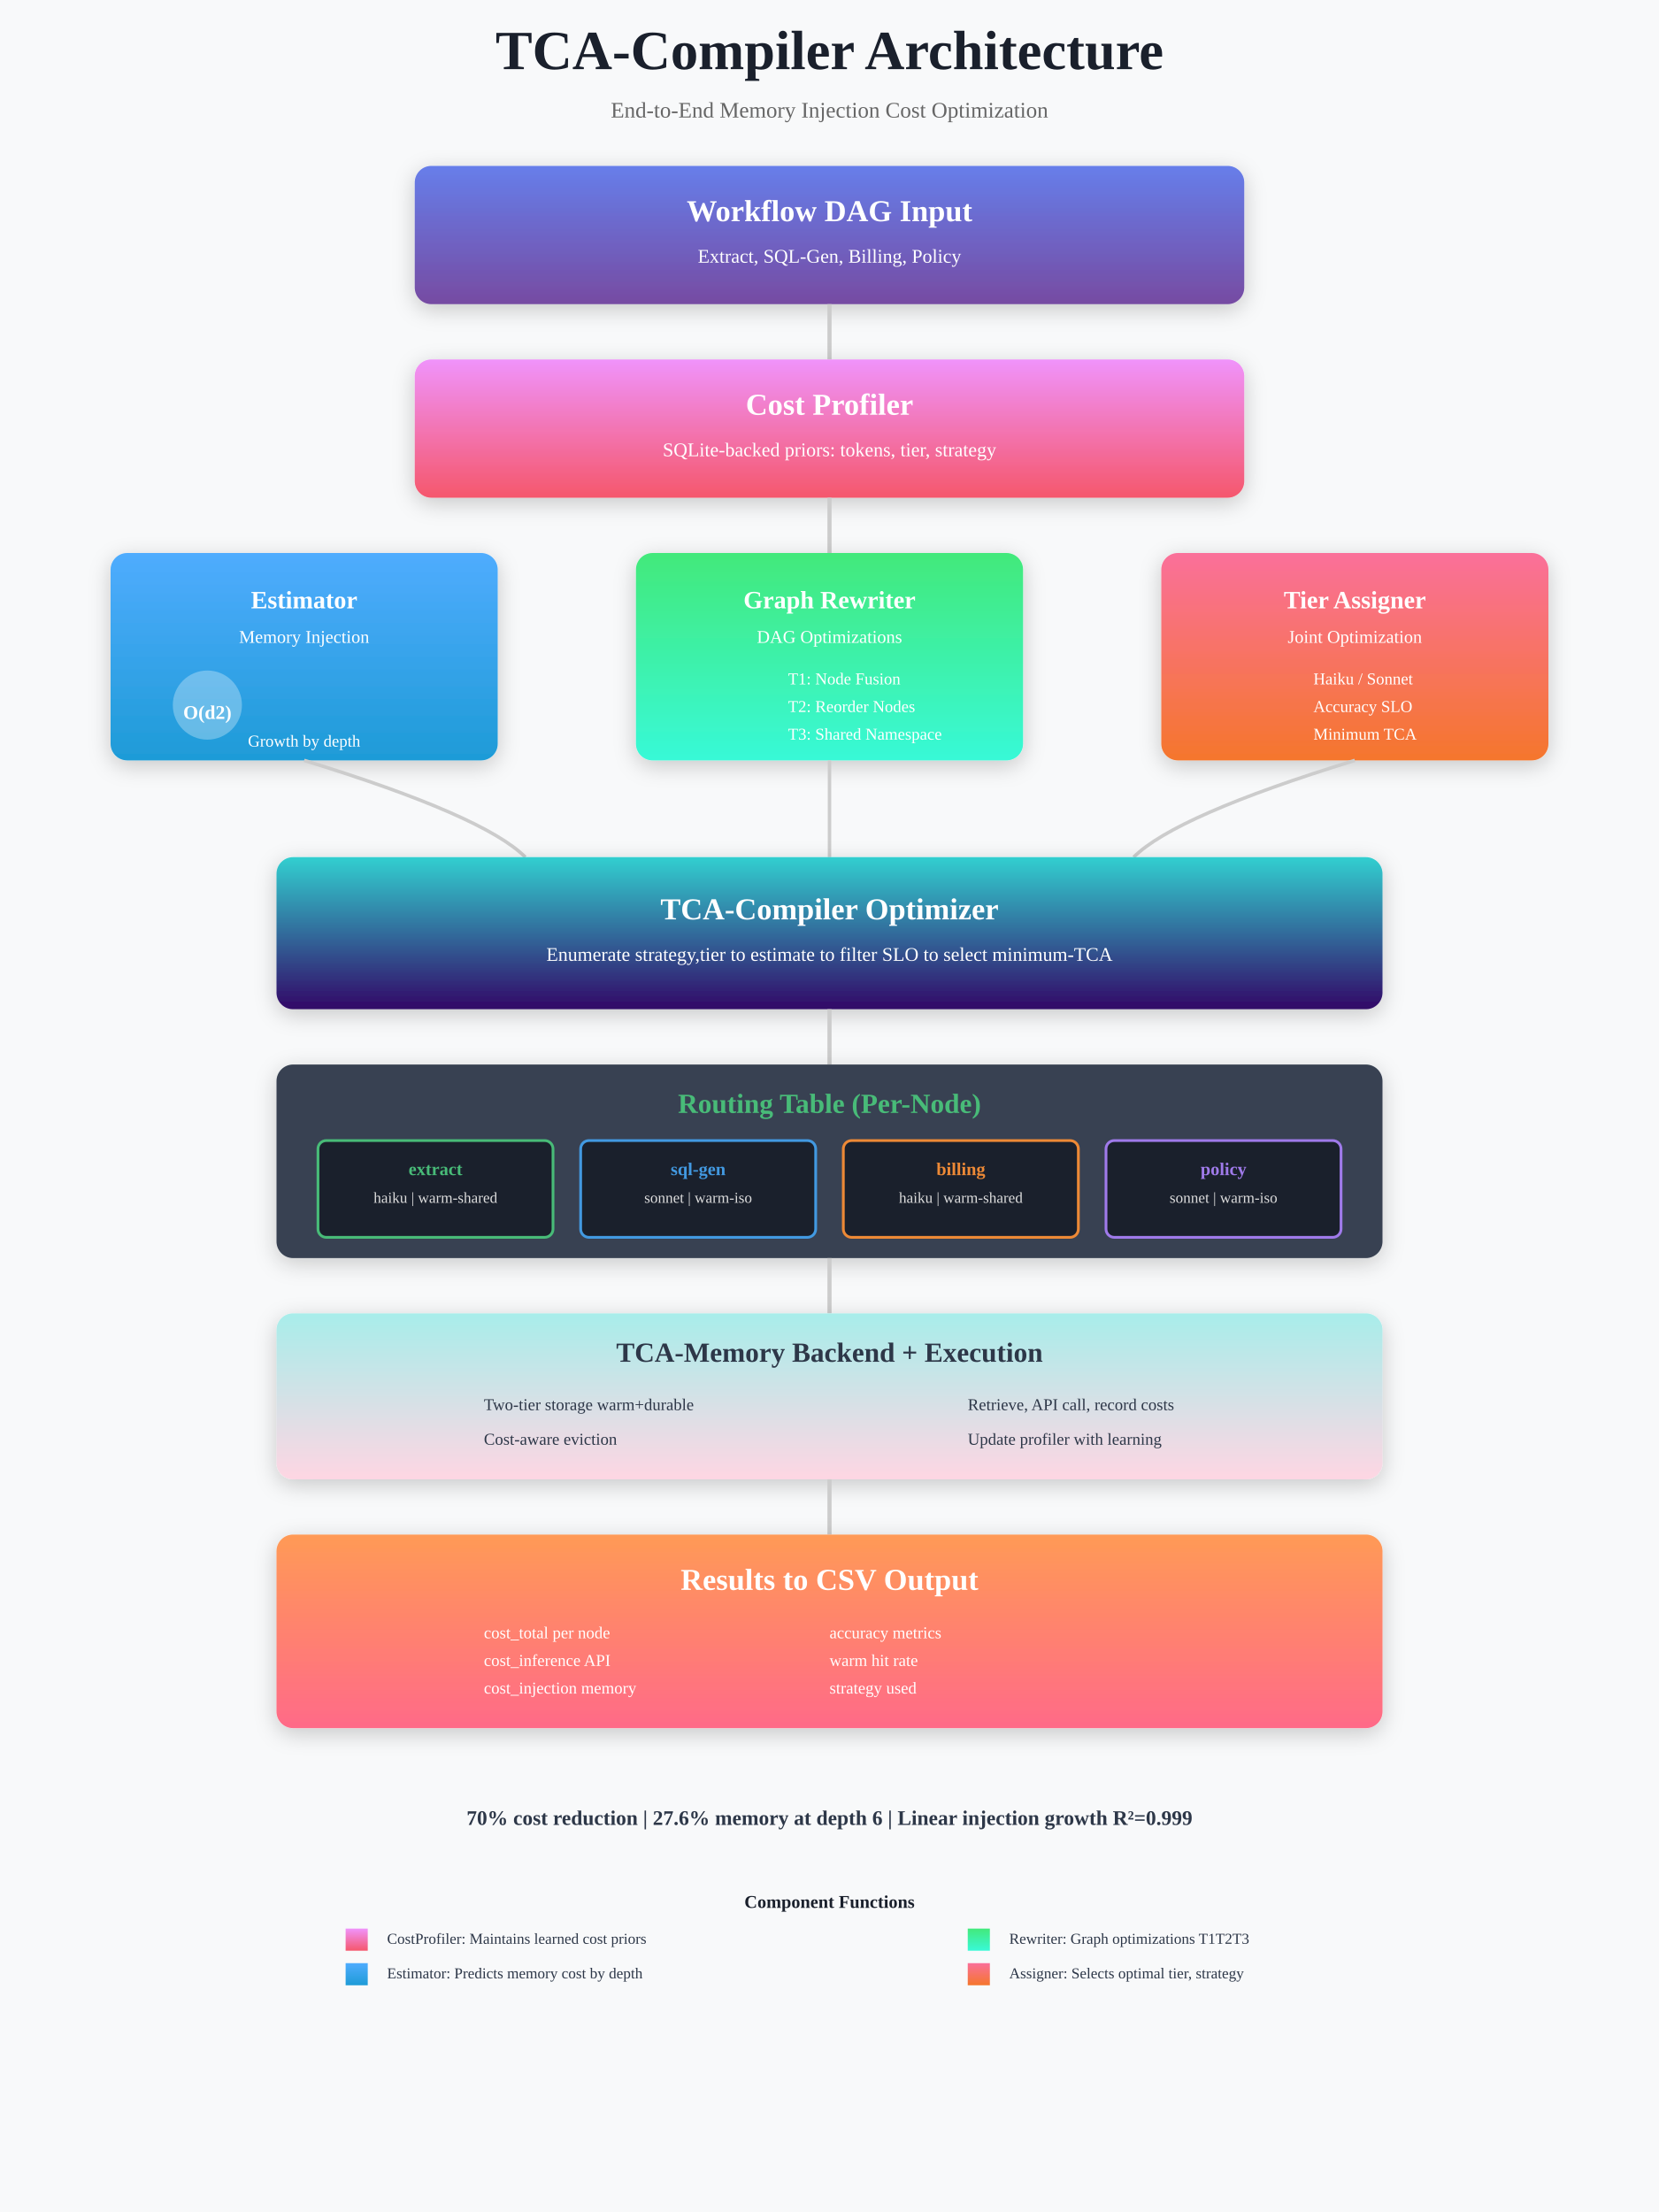
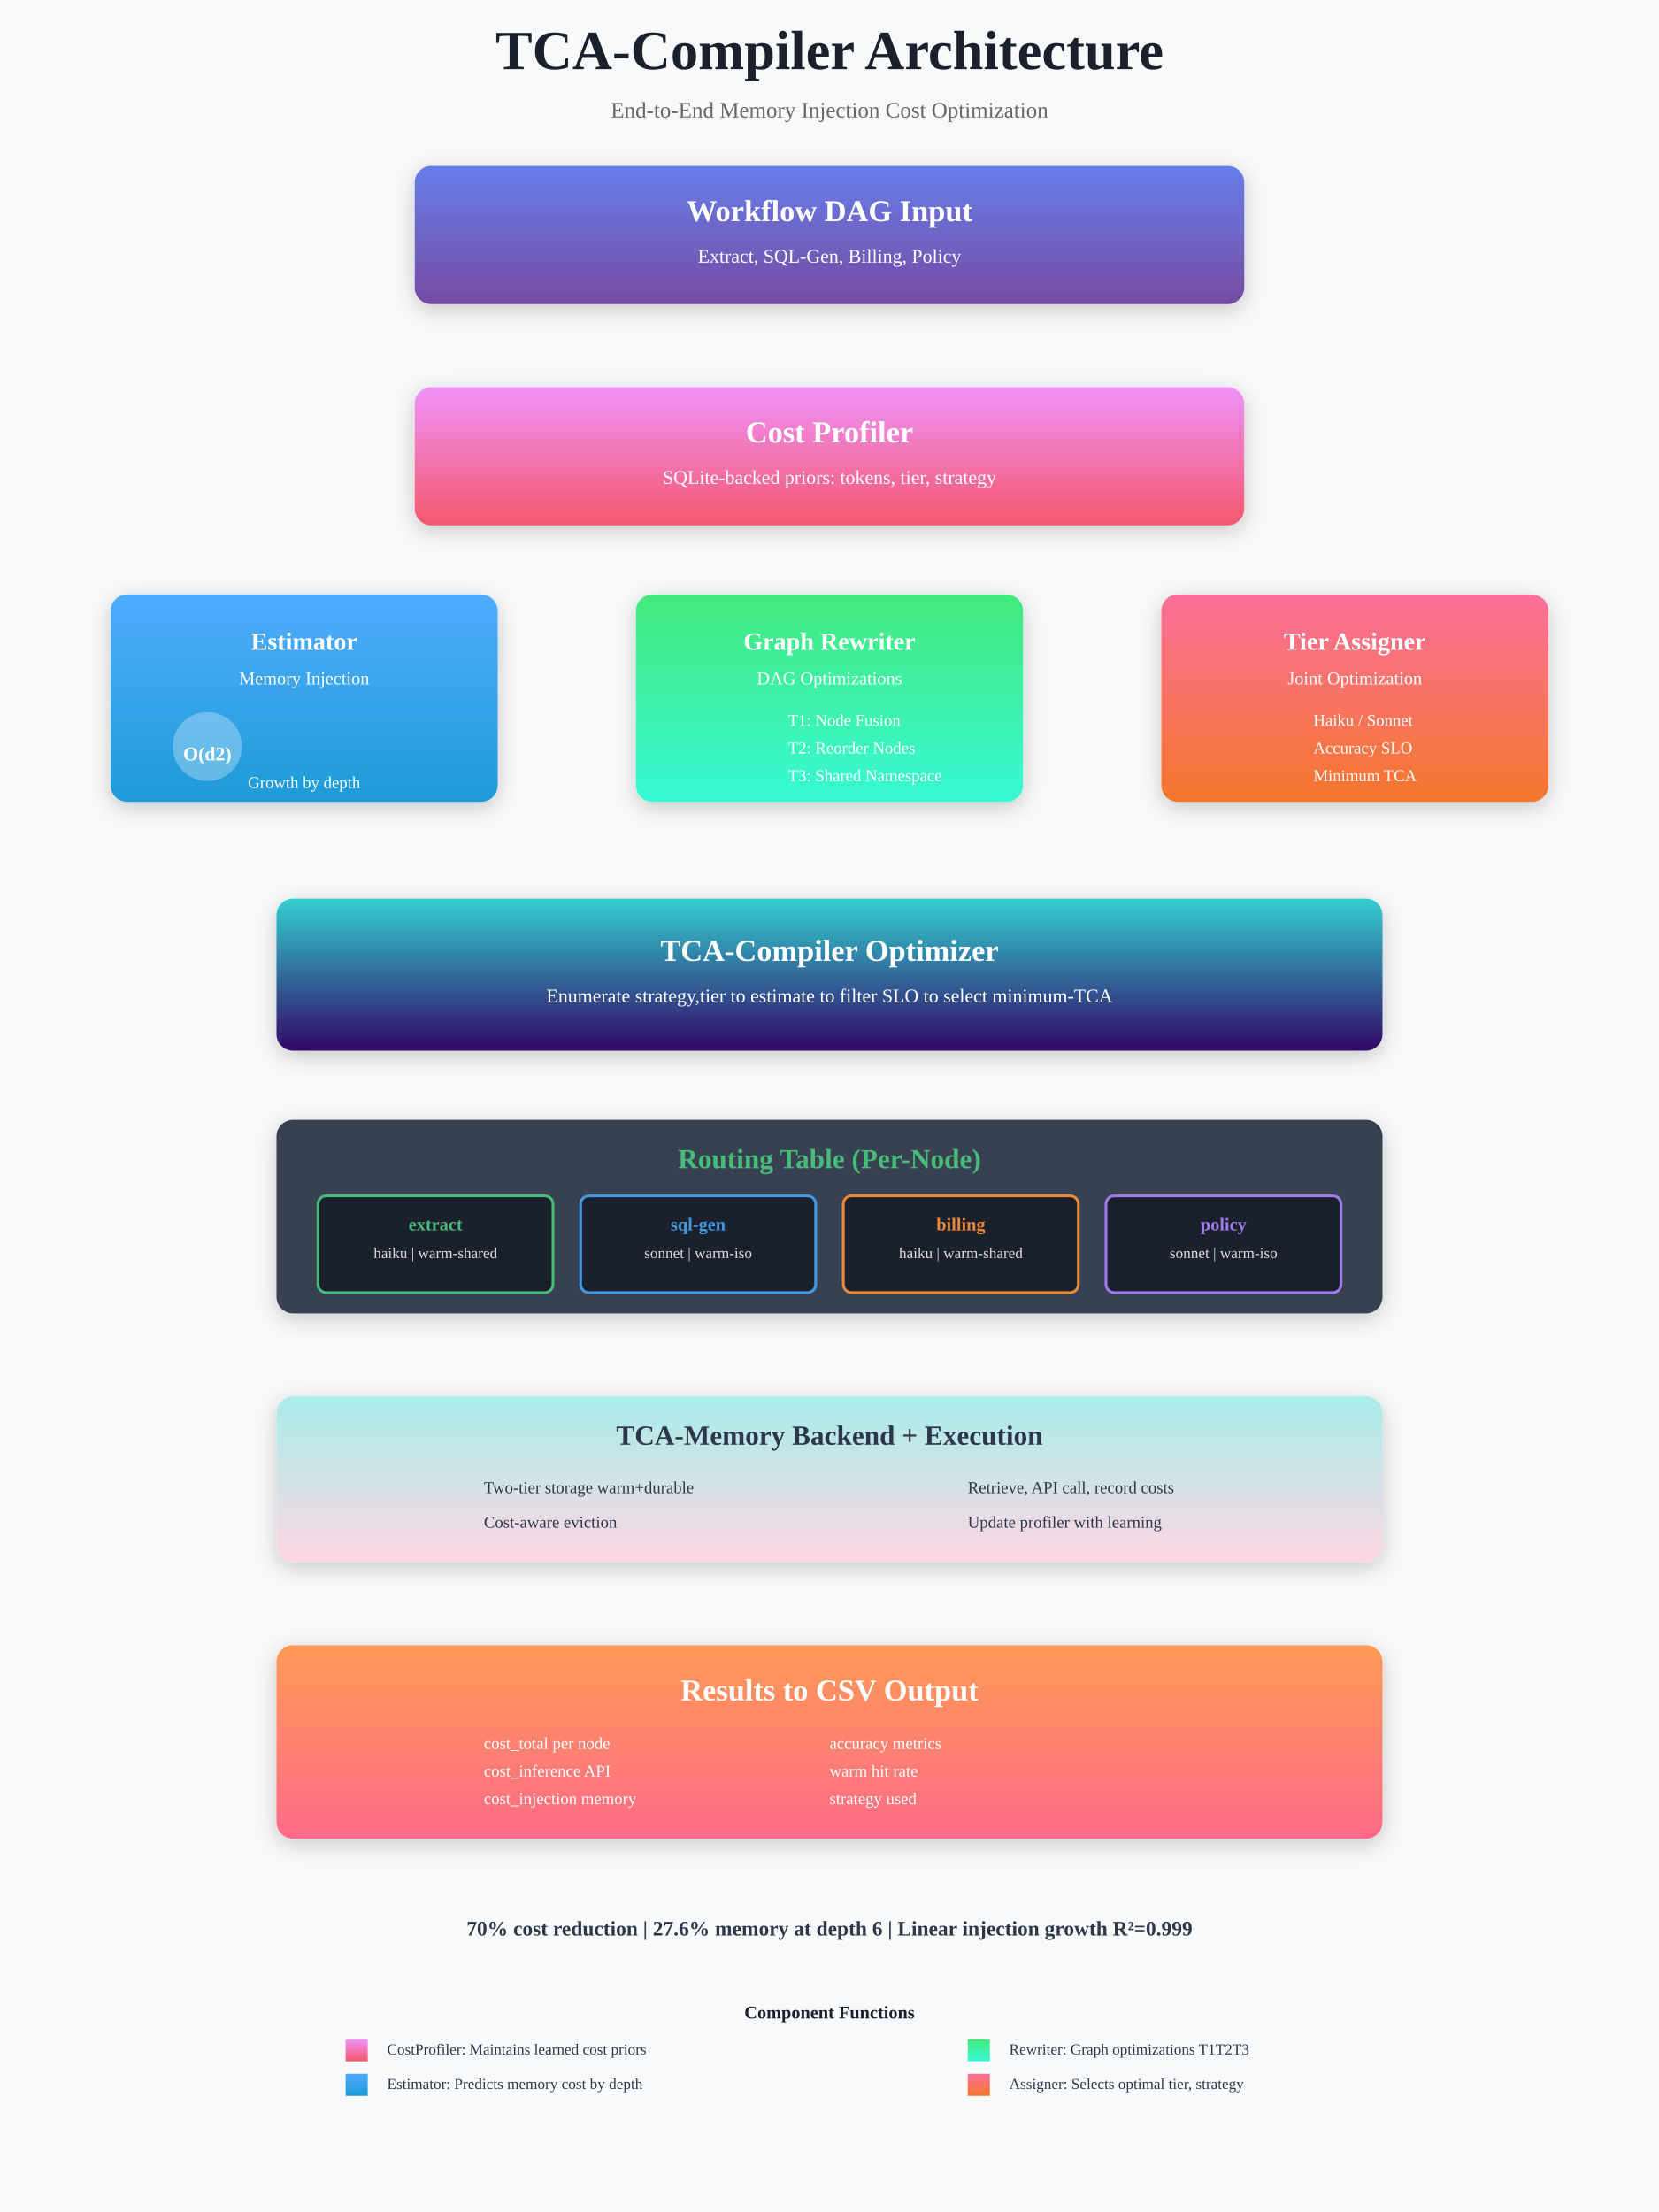
<svg xmlns="http://www.w3.org/2000/svg" viewBox="0 0 1200 1600">
  <defs>
    <linearGradient id="grad1" x1="0%" y1="0%" x2="0%" y2="100%">
      <stop offset="0%" style="stop-color:#667eea;stop-opacity:1" />
      <stop offset="100%" style="stop-color:#764ba2;stop-opacity:1" />
    </linearGradient>
    <linearGradient id="grad2" x1="0%" y1="0%" x2="0%" y2="100%">
      <stop offset="0%" style="stop-color:#f093fb;stop-opacity:1" />
      <stop offset="100%" style="stop-color:#f5576c;stop-opacity:1" />
    </linearGradient>
    <linearGradient id="grad3" x1="0%" y1="0%" x2="0%" y2="100%">
      <stop offset="0%" style="stop-color:#4facfe;stop-opacity:1" />
      <stop offset="100%" style="stop-color:#1e9bd7;stop-opacity:1" />
    </linearGradient>
    <linearGradient id="grad4" x1="0%" y1="0%" x2="0%" y2="100%">
      <stop offset="0%" style="stop-color:#43e97b;stop-opacity:1" />
      <stop offset="100%" style="stop-color:#38f9d7;stop-opacity:1" />
    </linearGradient>
    <linearGradient id="grad5" x1="0%" y1="0%" x2="0%" y2="100%">
      <stop offset="0%" style="stop-color:#fa709a;stop-opacity:1" />
      <stop offset="100%" style="stop-color:#f5762c;stop-opacity:1" />
    </linearGradient>
    <linearGradient id="grad6" x1="0%" y1="0%" x2="0%" y2="100%">
      <stop offset="0%" style="stop-color:#30cfd0;stop-opacity:1" />
      <stop offset="100%" style="stop-color:#330867;stop-opacity:1" />
    </linearGradient>
    <linearGradient id="grad7" x1="0%" y1="0%" x2="0%" y2="100%">
      <stop offset="0%" style="stop-color:#a8edea;stop-opacity:1" />
      <stop offset="100%" style="stop-color:#fed6e3;stop-opacity:1" />
    </linearGradient>
    <linearGradient id="grad8" x1="0%" y1="0%" x2="0%" y2="100%">
      <stop offset="0%" style="stop-color:#ff9a56;stop-opacity:1" />
      <stop offset="100%" style="stop-color:#ff6a88;stop-opacity:1" />
    </linearGradient>
  </defs>
  <rect width="1200" height="1600" fill="#f8f9fa" />
  <text x="600" y="50" font-size="40" font-weight="bold" text-anchor="middle" fill="#1a202c">TCA-Compiler Architecture</text>
  <text x="600" y="85" font-size="16" text-anchor="middle" fill="#666">End-to-End Memory Injection Cost Optimization</text>
  <rect x="300" y="120" width="600" height="100" rx="12" fill="url(#grad1)" filter="drop-shadow(0 4px 8px rgba(0,0,0,0.2))" />
  <text x="600" y="160" font-size="22" font-weight="bold" text-anchor="middle" fill="white">Workflow DAG Input</text>
  <text x="600" y="190" font-size="14" text-anchor="middle" fill="white">Extract, SQL-Gen, Billing, Policy</text>
-   <line x1="600" y1="220" x2="600" y2="260" stroke="#ccc" stroke-width="3" />
-   <rect x="300" y="260" width="600" height="100" rx="12" fill="url(#grad2)" filter="drop-shadow(0 4px 8px rgba(0,0,0,0.2))" />
-   <text x="600" y="300" font-size="22" font-weight="bold" text-anchor="middle" fill="white">Cost Profiler</text>
-   <text x="600" y="330" font-size="14" text-anchor="middle" fill="white">SQLite-backed priors: tokens, tier, strategy</text>
-   <line x1="600" y1="360" x2="600" y2="400" stroke="#ccc" stroke-width="3" />
-   <rect x="80" y="400" width="280" height="150" rx="12" fill="url(#grad3)" filter="drop-shadow(0 4px 8px rgba(0,0,0,0.2))" />
-   <text x="220" y="440" font-size="18" font-weight="bold" text-anchor="middle" fill="white">Estimator</text>
-   <text x="220" y="465" font-size="13" text-anchor="middle" fill="white">Memory Injection</text>
-   <circle cx="150" cy="510" r="25" fill="rgba(255,255,255,0.3)" />
-   <text x="150" y="520" font-size="14" font-weight="bold" text-anchor="middle" fill="white">O(d2)</text>
-   <text x="220" y="540" font-size="12" text-anchor="middle" fill="white">Growth by depth</text>
-   <rect x="460" y="400" width="280" height="150" rx="12" fill="url(#grad4)" filter="drop-shadow(0 4px 8px rgba(0,0,0,0.2))" />
-   <text x="600" y="440" font-size="18" font-weight="bold" text-anchor="middle" fill="white">Graph Rewriter</text>
-   <text x="600" y="465" font-size="13" text-anchor="middle" fill="white">DAG Optimizations</text>
-   <text x="570" y="495" font-size="12" fill="white">T1: Node Fusion</text>
-   <text x="570" y="515" font-size="12" fill="white">T2: Reorder Nodes</text>
-   <text x="570" y="535" font-size="12" fill="white">T3: Shared Namespace</text>
-   <rect x="840" y="400" width="280" height="150" rx="12" fill="url(#grad5)" filter="drop-shadow(0 4px 8px rgba(0,0,0,0.2))" />
-   <text x="980" y="440" font-size="18" font-weight="bold" text-anchor="middle" fill="white">Tier Assigner</text>
-   <text x="980" y="465" font-size="13" text-anchor="middle" fill="white">Joint Optimization</text>
-   <text x="950" y="495" font-size="12" fill="white">Haiku / Sonnet</text>
-   <text x="950" y="515" font-size="12" fill="white">Accuracy SLO</text>
-   <text x="950" y="535" font-size="12" fill="white">Minimum TCA</text>
-   <path d="M 220 550 Q 350 590 380 620" stroke="#ccc" stroke-width="2.5" fill="none" />
-   <path d="M 600 550 L 600 620" stroke="#ccc" stroke-width="2.5" fill="none" />
-   <path d="M 980 550 Q 850 590 820 620" stroke="#ccc" stroke-width="2.5" fill="none" />
-   <rect x="200" y="620" width="800" height="110" rx="12" fill="url(#grad6)" filter="drop-shadow(0 4px 8px rgba(0,0,0,0.2))" />
-   <text x="600" y="665" font-size="22" font-weight="bold" text-anchor="middle" fill="white">TCA-Compiler Optimizer</text>
-   <text x="600" y="695" font-size="14" text-anchor="middle" fill="white">Enumerate strategy,tier to estimate to filter SLO to select minimum-TCA</text>
-   <line x1="600" y1="730" x2="600" y2="770" stroke="#ccc" stroke-width="3" />
-   <rect x="200" y="770" width="800" height="140" rx="12" fill="#2d3748" opacity="0.95" filter="drop-shadow(0 4px 8px rgba(0,0,0,0.2))" />
-   <text x="600" y="805" font-size="20" font-weight="bold" text-anchor="middle" fill="#48bb78">Routing Table (Per-Node)</text>
-   <rect x="230" y="825" width="170" height="70" rx="6" fill="#1a202c" stroke="#48bb78" stroke-width="2" />
-   <text x="315" y="850" font-size="13" font-weight="bold" text-anchor="middle" fill="#48bb78">extract</text>
-   <text x="315" y="870" font-size="11" text-anchor="middle" fill="#ddd">haiku | warm-shared</text>
-   <rect x="420" y="825" width="170" height="70" rx="6" fill="#1a202c" stroke="#4299e1" stroke-width="2" />
-   <text x="505" y="850" font-size="13" font-weight="bold" text-anchor="middle" fill="#4299e1">sql-gen</text>
-   <text x="505" y="870" font-size="11" text-anchor="middle" fill="#ddd">sonnet | warm-iso</text>
-   <rect x="610" y="825" width="170" height="70" rx="6" fill="#1a202c" stroke="#ed8936" stroke-width="2" />
-   <text x="695" y="850" font-size="13" font-weight="bold" text-anchor="middle" fill="#ed8936">billing</text>
-   <text x="695" y="870" font-size="11" text-anchor="middle" fill="#ddd">haiku | warm-shared</text>
-   <rect x="800" y="825" width="170" height="70" rx="6" fill="#1a202c" stroke="#9f7aea" stroke-width="2" />
-   <text x="885" y="850" font-size="13" font-weight="bold" text-anchor="middle" fill="#9f7aea">policy</text>
-   <text x="885" y="870" font-size="11" text-anchor="middle" fill="#ddd">sonnet | warm-iso</text>
-   <line x1="600" y1="910" x2="600" y2="950" stroke="#ccc" stroke-width="3" />
-   <rect x="200" y="950" width="800" height="120" rx="12" fill="url(#grad7)" filter="drop-shadow(0 4px 8px rgba(0,0,0,0.2))" />
-   <text x="600" y="985" font-size="20" font-weight="bold" text-anchor="middle" fill="#2d3748">TCA-Memory Backend + Execution</text>
-   <text x="350" y="1020" font-size="12" fill="#2d3748">Two-tier storage warm+durable</text>
-   <text x="350" y="1045" font-size="12" fill="#2d3748">Cost-aware eviction</text>
-   <text x="700" y="1020" font-size="12" fill="#2d3748">Retrieve, API call, record costs</text>
-   <text x="700" y="1045" font-size="12" fill="#2d3748">Update profiler with learning</text>
-   <line x1="600" y1="1070" x2="600" y2="1110" stroke="#ccc" stroke-width="3" />
-   <rect x="200" y="1110" width="800" height="140" rx="12" fill="url(#grad8)" filter="drop-shadow(0 4px 8px rgba(0,0,0,0.2))" />
-   <text x="600" y="1150" font-size="22" font-weight="bold" text-anchor="middle" fill="white">Results to CSV Output</text>
-   <text x="350" y="1185" font-size="12" fill="white">cost_total per node</text>
-   <text x="350" y="1205" font-size="12" fill="white">cost_inference API</text>
-   <text x="350" y="1225" font-size="12" fill="white">cost_injection memory</text>
-   <text x="600" y="1185" font-size="12" fill="white">accuracy metrics</text>
-   <text x="600" y="1205" font-size="12" fill="white">warm hit rate</text>
-   <text x="600" y="1225" font-size="12" fill="white">strategy used</text>
-   <text x="600" y="1320" font-size="15" font-weight="bold" text-anchor="middle" fill="#2d3748">70% cost reduction | 27.6% memory at depth 6 | Linear injection growth R²=0.999</text>
-   <text x="600" y="1380" font-size="13" font-weight="bold" text-anchor="middle" fill="#1a202c">Component Functions</text>
-   <rect x="250" y="1395" width="16" height="16" fill="url(#grad2)" />
-   <text x="280" y="1406" font-size="11" fill="#2d3748">CostProfiler: Maintains learned cost priors</text>
-   <rect x="250" y="1420" width="16" height="16" fill="url(#grad3)" />
-   <text x="280" y="1431" font-size="11" fill="#2d3748">Estimator: Predicts memory cost by depth</text>
-   <rect x="700" y="1395" width="16" height="16" fill="url(#grad4)" />
-   <text x="730" y="1406" font-size="11" fill="#2d3748">Rewriter: Graph optimizations T1T2T3</text>
-   <rect x="700" y="1420" width="16" height="16" fill="url(#grad5)" />
-   <text x="730" y="1431" font-size="11" fill="#2d3748">Assigner: Selects optimal tier, strategy</text>
+   <rect x="300" y="280" width="600" height="100" rx="12" fill="url(#grad2)" filter="drop-shadow(0 4px 8px rgba(0,0,0,0.2))" />
+   <text x="600" y="320" font-size="22" font-weight="bold" text-anchor="middle" fill="white">Cost Profiler</text>
+   <text x="600" y="350" font-size="14" text-anchor="middle" fill="white">SQLite-backed priors: tokens, tier, strategy</text>
+   <rect x="80" y="430" width="280" height="150" rx="12" fill="url(#grad3)" filter="drop-shadow(0 4px 8px rgba(0,0,0,0.2))" />
+   <text x="220" y="470" font-size="18" font-weight="bold" text-anchor="middle" fill="white">Estimator</text>
+   <text x="220" y="495" font-size="13" text-anchor="middle" fill="white">Memory Injection</text>
+   <circle cx="150" cy="540" r="25" fill="rgba(255,255,255,0.3)" />
+   <text x="150" y="550" font-size="14" font-weight="bold" text-anchor="middle" fill="white">O(d2)</text>
+   <text x="220" y="570" font-size="12" text-anchor="middle" fill="white">Growth by depth</text>
+   <rect x="460" y="430" width="280" height="150" rx="12" fill="url(#grad4)" filter="drop-shadow(0 4px 8px rgba(0,0,0,0.2))" />
+   <text x="600" y="470" font-size="18" font-weight="bold" text-anchor="middle" fill="white">Graph Rewriter</text>
+   <text x="600" y="495" font-size="13" text-anchor="middle" fill="white">DAG Optimizations</text>
+   <text x="570" y="525" font-size="12" fill="white">T1: Node Fusion</text>
+   <text x="570" y="545" font-size="12" fill="white">T2: Reorder Nodes</text>
+   <text x="570" y="565" font-size="12" fill="white">T3: Shared Namespace</text>
+   <rect x="840" y="430" width="280" height="150" rx="12" fill="url(#grad5)" filter="drop-shadow(0 4px 8px rgba(0,0,0,0.2))" />
+   <text x="980" y="470" font-size="18" font-weight="bold" text-anchor="middle" fill="white">Tier Assigner</text>
+   <text x="980" y="495" font-size="13" text-anchor="middle" fill="white">Joint Optimization</text>
+   <text x="950" y="525" font-size="12" fill="white">Haiku / Sonnet</text>
+   <text x="950" y="545" font-size="12" fill="white">Accuracy SLO</text>
+   <text x="950" y="565" font-size="12" fill="white">Minimum TCA</text>
+   <rect x="200" y="650" width="800" height="110" rx="12" fill="url(#grad6)" filter="drop-shadow(0 4px 8px rgba(0,0,0,0.2))" />
+   <text x="600" y="695" font-size="22" font-weight="bold" text-anchor="middle" fill="white">TCA-Compiler Optimizer</text>
+   <text x="600" y="725" font-size="14" text-anchor="middle" fill="white">Enumerate strategy,tier to estimate to filter SLO to select minimum-TCA</text>
+   <rect x="200" y="810" width="800" height="140" rx="12" fill="#2d3748" opacity="0.95" filter="drop-shadow(0 4px 8px rgba(0,0,0,0.2))" />
+   <text x="600" y="845" font-size="20" font-weight="bold" text-anchor="middle" fill="#48bb78">Routing Table (Per-Node)</text>
+   <rect x="230" y="865" width="170" height="70" rx="6" fill="#1a202c" stroke="#48bb78" stroke-width="2" />
+   <text x="315" y="890" font-size="13" font-weight="bold" text-anchor="middle" fill="#48bb78">extract</text>
+   <text x="315" y="910" font-size="11" text-anchor="middle" fill="#ddd">haiku | warm-shared</text>
+   <rect x="420" y="865" width="170" height="70" rx="6" fill="#1a202c" stroke="#4299e1" stroke-width="2" />
+   <text x="505" y="890" font-size="13" font-weight="bold" text-anchor="middle" fill="#4299e1">sql-gen</text>
+   <text x="505" y="910" font-size="11" text-anchor="middle" fill="#ddd">sonnet | warm-iso</text>
+   <rect x="610" y="865" width="170" height="70" rx="6" fill="#1a202c" stroke="#ed8936" stroke-width="2" />
+   <text x="695" y="890" font-size="13" font-weight="bold" text-anchor="middle" fill="#ed8936">billing</text>
+   <text x="695" y="910" font-size="11" text-anchor="middle" fill="#ddd">haiku | warm-shared</text>
+   <rect x="800" y="865" width="170" height="70" rx="6" fill="#1a202c" stroke="#9f7aea" stroke-width="2" />
+   <text x="885" y="890" font-size="13" font-weight="bold" text-anchor="middle" fill="#9f7aea">policy</text>
+   <text x="885" y="910" font-size="11" text-anchor="middle" fill="#ddd">sonnet | warm-iso</text>
+   <rect x="200" y="1010" width="800" height="120" rx="12" fill="url(#grad7)" filter="drop-shadow(0 4px 8px rgba(0,0,0,0.2))" />
+   <text x="600" y="1045" font-size="20" font-weight="bold" text-anchor="middle" fill="#2d3748">TCA-Memory Backend + Execution</text>
+   <text x="350" y="1080" font-size="12" fill="#2d3748">Two-tier storage warm+durable</text>
+   <text x="350" y="1105" font-size="12" fill="#2d3748">Cost-aware eviction</text>
+   <text x="700" y="1080" font-size="12" fill="#2d3748">Retrieve, API call, record costs</text>
+   <text x="700" y="1105" font-size="12" fill="#2d3748">Update profiler with learning</text>
+   <rect x="200" y="1190" width="800" height="140" rx="12" fill="url(#grad8)" filter="drop-shadow(0 4px 8px rgba(0,0,0,0.2))" />
+   <text x="600" y="1230" font-size="22" font-weight="bold" text-anchor="middle" fill="white">Results to CSV Output</text>
+   <text x="350" y="1265" font-size="12" fill="white">cost_total per node</text>
+   <text x="350" y="1285" font-size="12" fill="white">cost_inference API</text>
+   <text x="350" y="1305" font-size="12" fill="white">cost_injection memory</text>
+   <text x="600" y="1265" font-size="12" fill="white">accuracy metrics</text>
+   <text x="600" y="1285" font-size="12" fill="white">warm hit rate</text>
+   <text x="600" y="1305" font-size="12" fill="white">strategy used</text>
+   <text x="600" y="1400" font-size="15" font-weight="bold" text-anchor="middle" fill="#2d3748">70% cost reduction | 27.6% memory at depth 6 | Linear injection growth R²=0.999</text>
+   <text x="600" y="1460" font-size="13" font-weight="bold" text-anchor="middle" fill="#1a202c">Component Functions</text>
+   <rect x="250" y="1475" width="16" height="16" fill="url(#grad2)" />
+   <text x="280" y="1486" font-size="11" fill="#2d3748">CostProfiler: Maintains learned cost priors</text>
+   <rect x="250" y="1500" width="16" height="16" fill="url(#grad3)" />
+   <text x="280" y="1511" font-size="11" fill="#2d3748">Estimator: Predicts memory cost by depth</text>
+   <rect x="700" y="1475" width="16" height="16" fill="url(#grad4)" />
+   <text x="730" y="1486" font-size="11" fill="#2d3748">Rewriter: Graph optimizations T1T2T3</text>
+   <rect x="700" y="1500" width="16" height="16" fill="url(#grad5)" />
+   <text x="730" y="1511" font-size="11" fill="#2d3748">Assigner: Selects optimal tier, strategy</text>
</svg>
